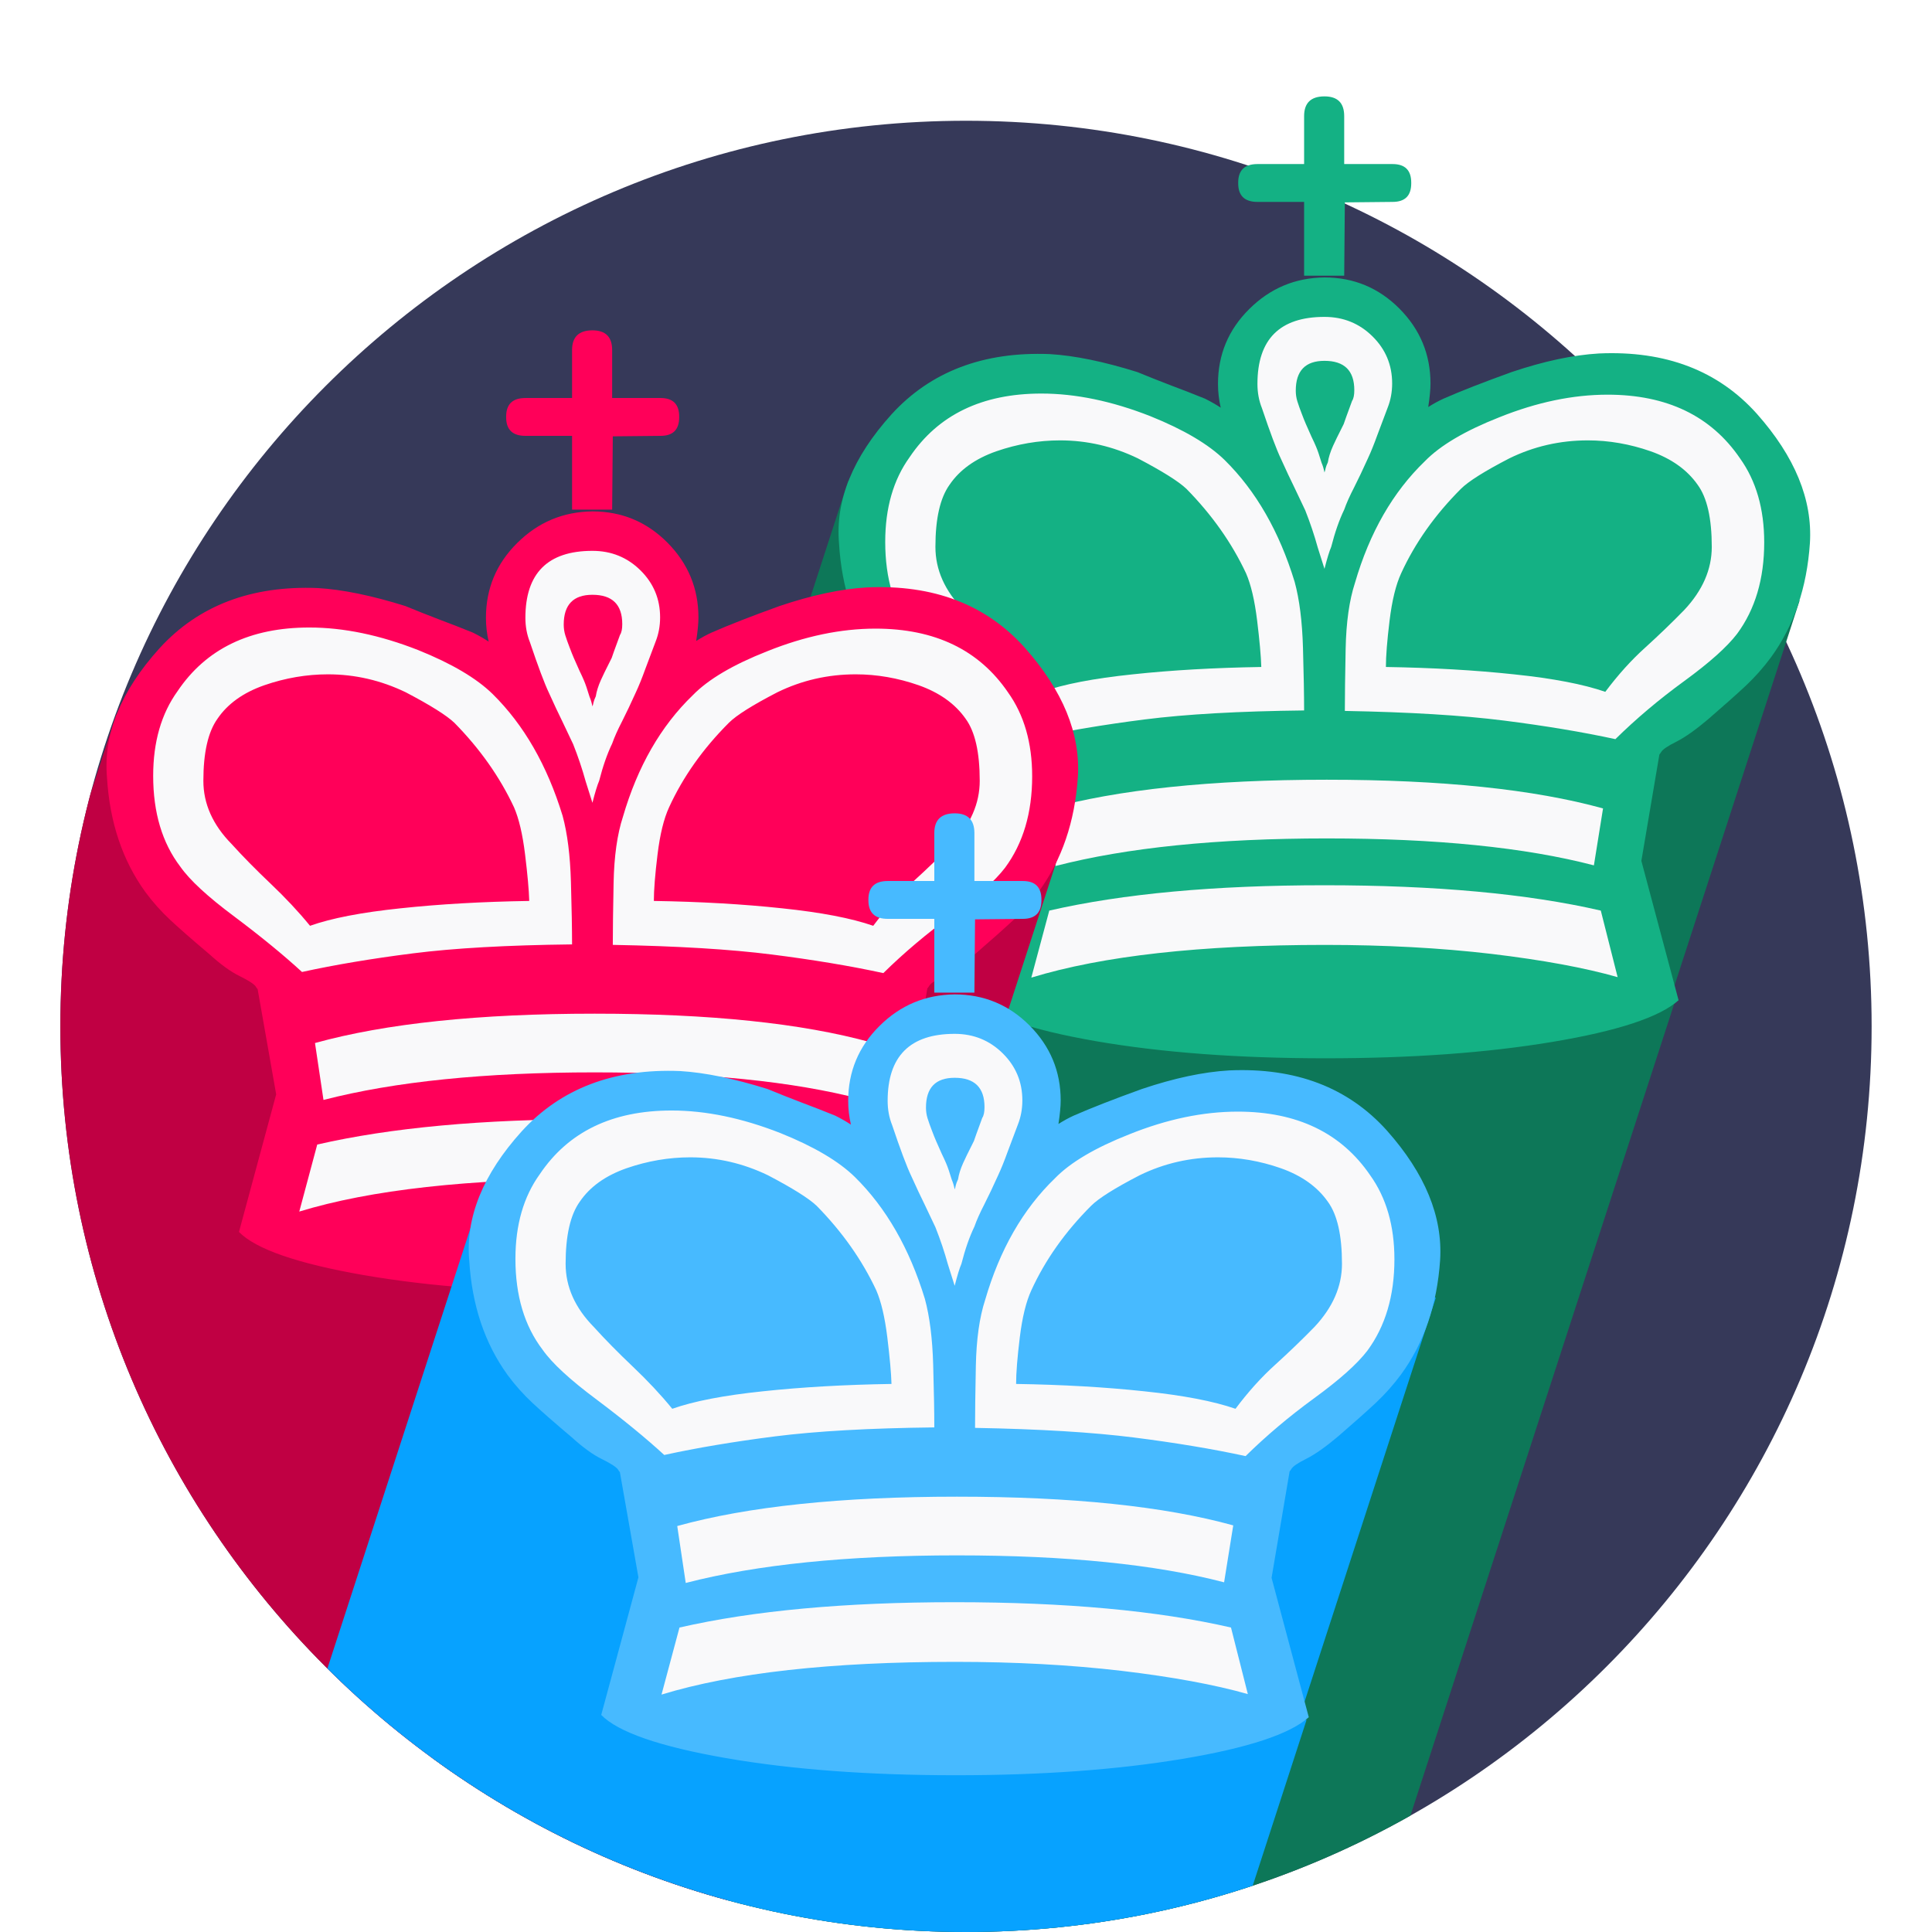
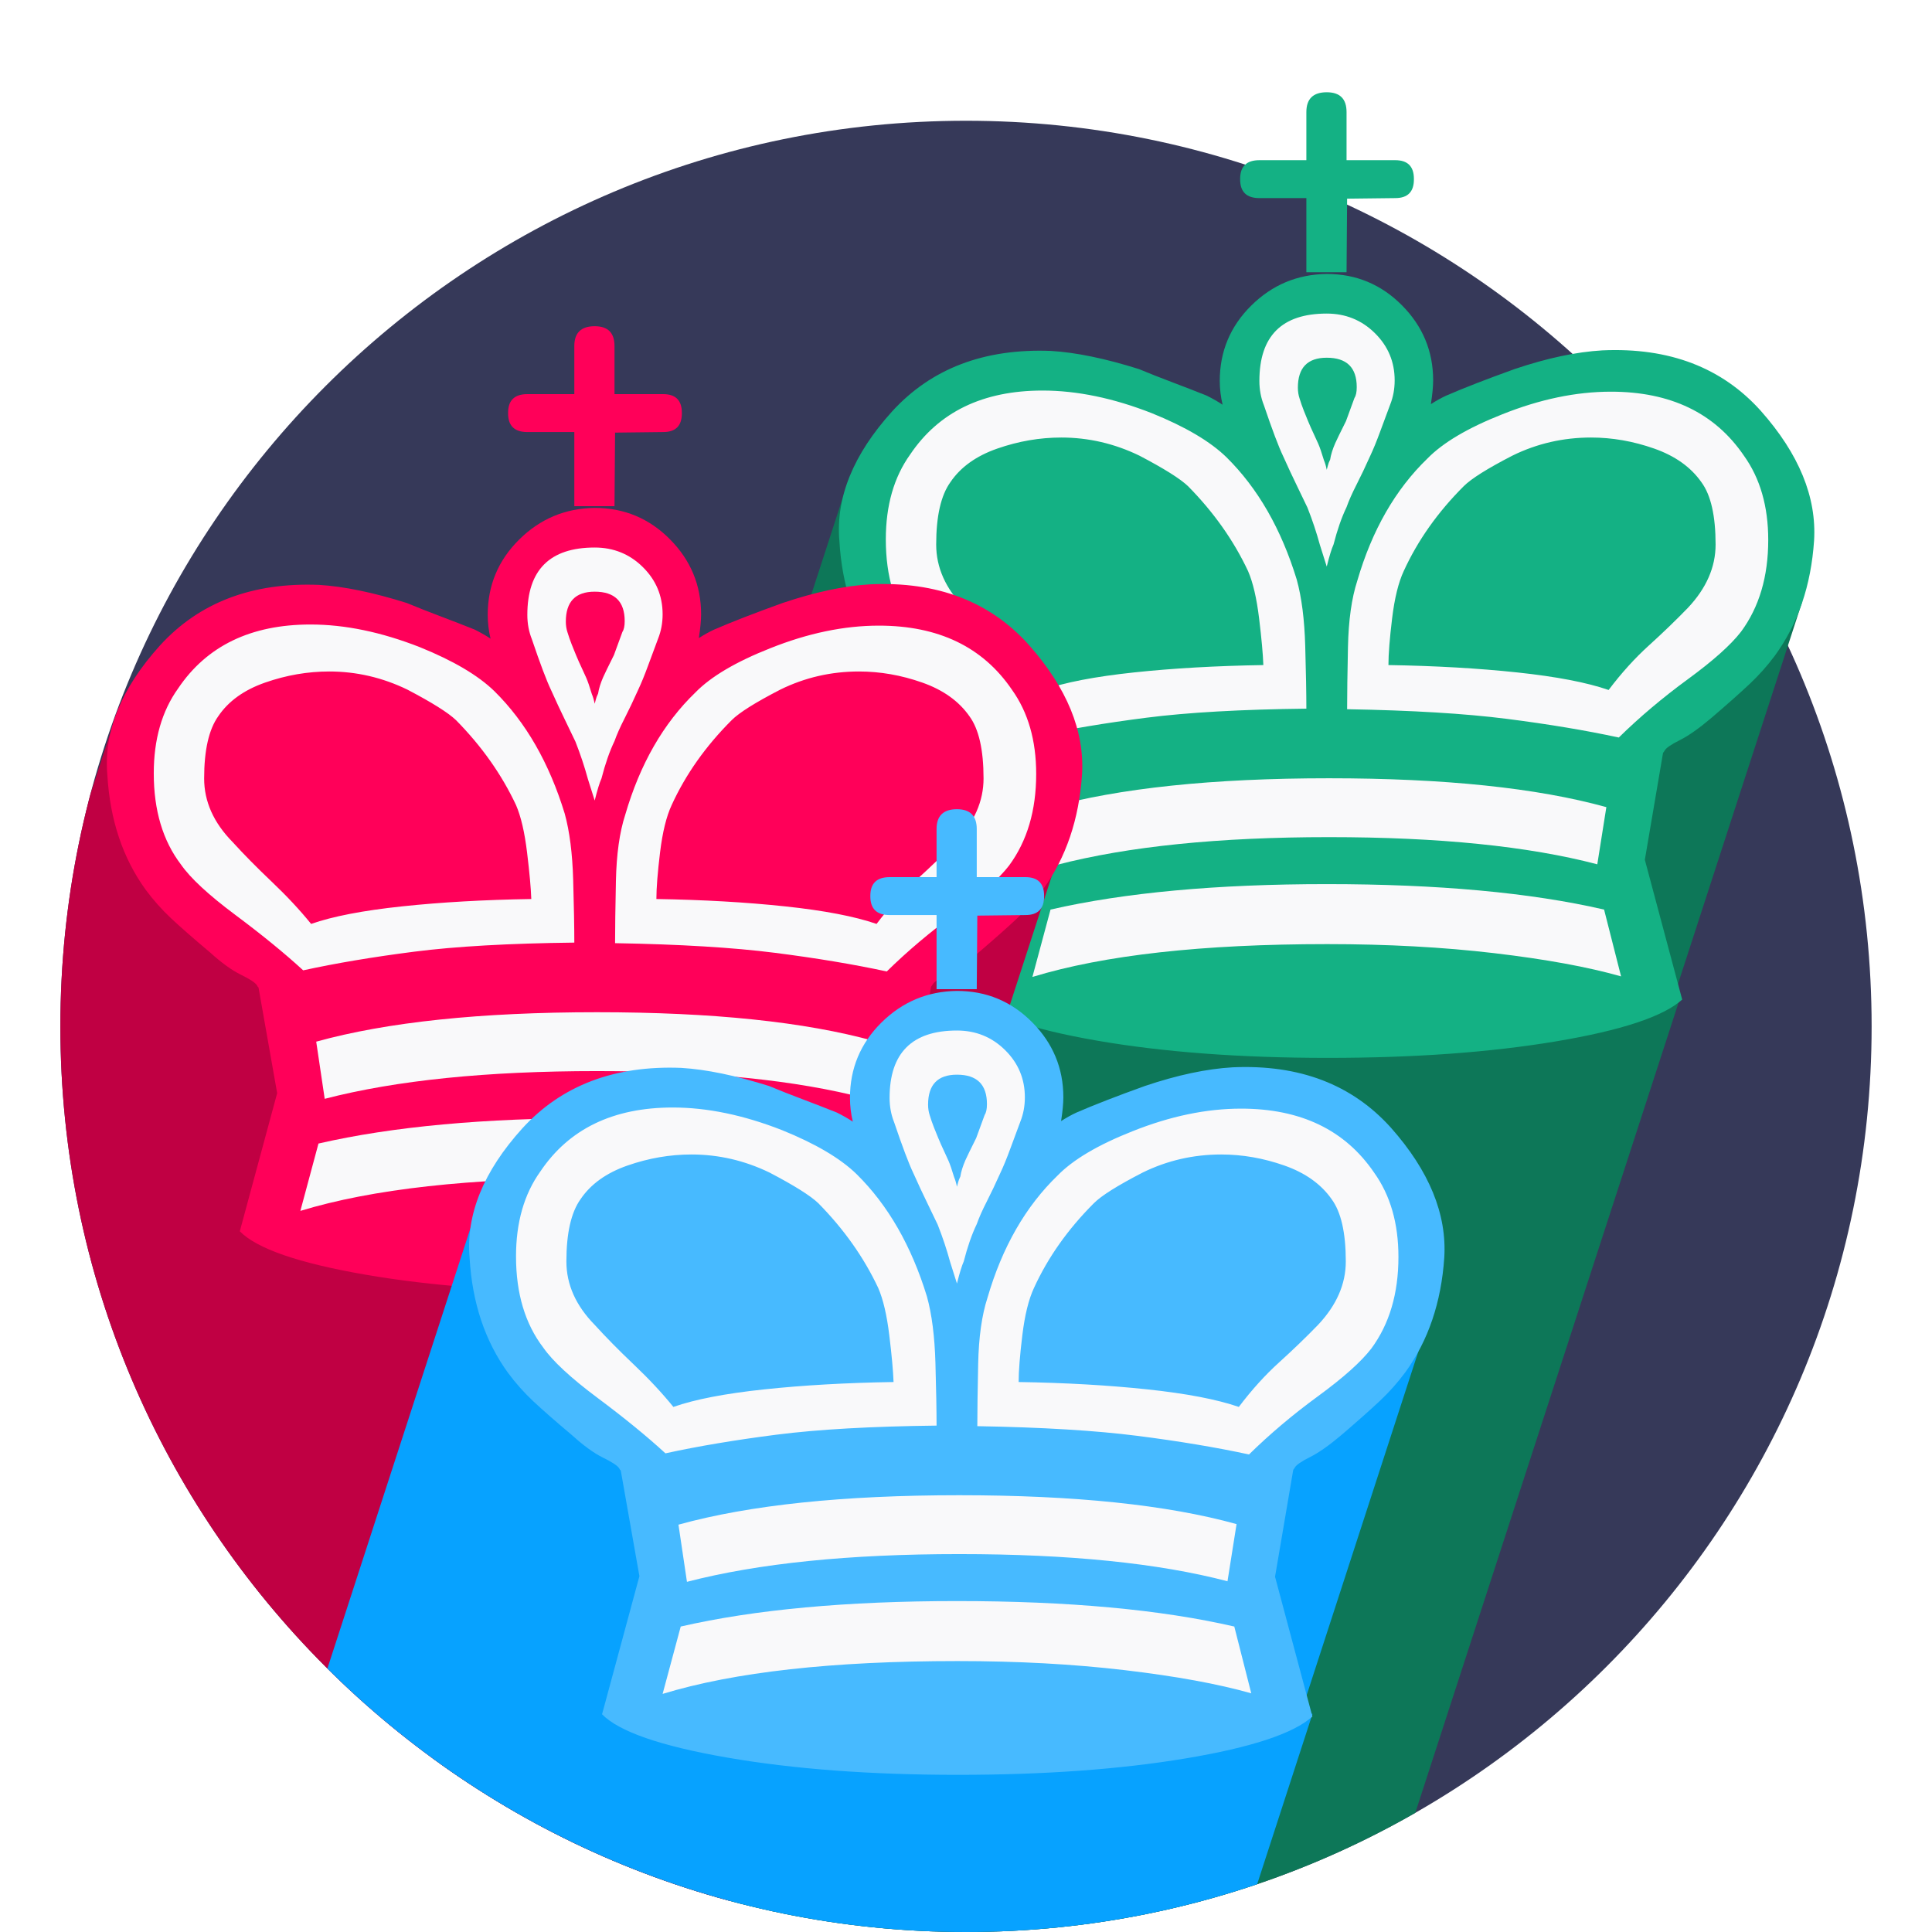
<svg xmlns="http://www.w3.org/2000/svg" xmlns:xlink="http://www.w3.org/1999/xlink" height="512" width="512">
  <defs>
    <g id="d">
-       <path d="M13.96-9.77l2.32-8.58-1.16-6.58q-.04 0-.11-.14-.17-.24-1-.65-.83-.4-1.92-1.39-1.54-1.3-2.4-2.1-.87-.81-1.57-1.76-2.14-2.96-2.39-7.14-.35-4.04 3.27-8.05 3.66-4.01 9.88-3.76 2.32.14 5.45 1.12 1.02.42 2.09.83 1.07.4 2.13.83.56.28.98.56-.17-.74-.17-1.48 0-2.74 1.95-4.67 1.95-1.94 4.69-1.97 2.74 0 4.68 1.95 1.93 1.95 1.93 4.66 0 .56-.14 1.47.49-.31.95-.52 1.62-.71 4.25-1.66 3.03-1.02 5.45-1.16 6.22-.28 9.84 3.76 3.56 4.01 3.31 8.06-.28 4.18-2.43 7.13-.7.95-1.58 1.78-.88.82-2.35 2.09-1.16.98-1.97 1.39-.81.4-.95.65-.04.07-.07.1-.04.04-.04.07l-1.12 6.61 2.32 8.69q-1.76 1.58-7.88 2.6-6.11 1.02-14.13 1.02-8.16 0-14.34-1.07-6.19-1.08-7.77-2.69zm23.31-49.61l-.04 4.57h-2.5v-4.6h-2.91q-1.2 0-1.2-1.16v-.04q0-1.16 1.2-1.16h2.91v-2.99q0-1.23 1.27-1.23 1.23 0 1.23 1.23v2.99h3.02q1.16 0 1.16 1.16v.04q0 1.16-1.16 1.16l-2.98.03z" transform="scale(4.25)" />
-       <path d="M52.8-18.04l.57-3.55q-6.47-1.79-17.23-1.79-10.83 0-17.44 1.83l.53 3.55q6.65-1.72 16.91-1.72 10.23 0 16.66 1.68zm1.48 6.97l-1.05-4.15Q46.37-16.8 36-16.8q-10.27 0-17.16 1.58l-1.12 4.18q6.68-2.04 18.32-2.04 5.59 0 10.37.56 4.78.57 7.87 1.45zM39.83-30.41q0-1.02.23-2.9t.72-2.94q1.3-2.84 3.73-5.27.7-.7 3.02-1.9 2.29-1.12 4.89-1.12 1.97 0 3.92.68 1.95.69 2.93 2.09.88 1.2.88 3.87 0 2.11-1.72 3.94Q57.3-32.8 56-31.62q-1.3 1.17-2.49 2.76-2.04-.71-5.68-1.09-3.64-.39-8-.46zm-2.56 2.74q6.04.11 9.91.6t6.96 1.16q1.93-1.9 4.29-3.62 2.36-1.72 3.3-2.95 1.69-2.29 1.69-5.7 0-3.13-1.51-5.24-2.71-3.97-8.26-3.97-3.24 0-6.75 1.41-3.2 1.26-4.64 2.74-2.99 2.88-4.36 7.59-.53 1.62-.58 4.11-.05 2.5-.05 3.87zm-2.54-.03q0-1.41-.07-3.89-.07-2.48-.52-4.13-1.44-4.71-4.36-7.59-1.51-1.48-4.64-2.74-3.59-1.41-6.79-1.41-5.55 0-8.22 3.97-1.52 2.11-1.52 5.28 0 3.44 1.69 5.66.88 1.26 3.38 3.12 2.49 1.87 4.21 3.45 3.06-.67 6.91-1.16 3.85-.49 9.93-.56zm-2.67-2.71q-4.39.07-8.03.46-3.64.38-5.64 1.09-1.06-1.3-2.45-2.62-1.39-1.32-2.44-2.48-1.76-1.79-1.76-3.94 0-2.64.88-3.87.95-1.4 2.92-2.09 1.97-.68 3.97-.68 2.53 0 4.85 1.12 2.29 1.2 3.03 1.9 2.39 2.43 3.72 5.27.46 1.06.69 2.94.23 1.88.26 2.9zM36-36.53q.25-.98.42-1.37.35-1.37.81-2.32.21-.6.62-1.39.4-.79.86-1.81.28-.6.59-1.46.32-.86.64-1.7.28-.71.28-1.51 0-1.73-1.23-2.94T36-52.24q-4.18 0-4.18 4.18 0 .81.28 1.51.77 2.29 1.19 3.17.46 1.02.85 1.81.38.79.66 1.39.46 1.16.78 2.32.07.21.42 1.33zm0-6.01q-.07-.35-.18-.6-.21-.7-.35-1.02-.1-.24-.28-.61-.17-.37-.35-.79-.11-.25-.26-.65-.16-.41-.27-.76-.1-.32-.1-.67 0-1.86 1.79-1.86 1.86 0 1.86 1.83 0 .46-.14.67-.49 1.33-.52 1.44-.53 1.05-.67 1.37-.25.56-.32 1.02-.1.21-.14.37-.03.16-.07.26z" fill="#f9f9fa" transform="scale(4.25)" />
+       <path d="M397 278l66 244-33 187q-1 0-3 4-5 7-28.5 18.5T344 771q-44 37-68.5 60T231 881q-61 84-68 203-10 115 93 229 104 114 281 107 66-4 155-32 29-12 59.5-23.5T812 1341q16-8 28-16-5 21-5 42 0 78 55.5 133t133.5 56q78 0 133-55.5t55-132.5q0-16-4-42 14 9 27 15 46 20 121 47 86 29 155 33 177 8 280-107 101-114 94-229-8-119-69-203-20-27-45-50.5t-67-59.5q-33-28-56-39.5t-27-18.5q-1-2-2-3t-1-2l-32-188 66-247q-50-45-224-74t-402-29q-232 0-408 30.5T397 278zm663 1411l-1-130h-71v131h-83q-34 0-34 33v1q0 33 34 33h83v85q0 35 36 35 35 0 35-35v-85h86q33 0 33-33v-1q0-33-33-33l-85-1z" transform="scale(.15 -.15)" />
+       <path d="M1502 513l16 101q-184 51-490 51-308 0-496-52l15-101q189 49 481 49 291 0 474-48zm42-198l-30 118q-195 45-490 45-292 0-488-45l-32-119q190 58 521 58 159 0 295-16t224-41zm-411 550q0 29 6.5 82.5t20.5 83.5q37 81 106 150 20 20 86 54 65 32 139 32 56 0 111.5-19.5t83.5-59.5q25-34 25-110 0-60-49-112-32-33-69-66.5t-71-78.5q-58 20-161.5 31T1133 865zm-73-78q172-3 282-17t198-33q55 54 122 103t94 84q48 65 48 162 0 89-43 149-77 113-235 113-92 0-192-40-91-36-132-78-85-82-124-216-15-46-16.5-117t-1.5-110zm-72 1q0 40-2 110.5T971 1016q-41 134-124 216-43 42-132 78-102 40-193 40-158 0-234-113-43-60-43-150 0-98 48-161 25-36 96-89t120-98q87 19 196.5 33T988 788zm36 251q7 28 12 39 10 39 23 66 6 17 17.5 39.5t24.5 51.5q8 17 17 41.5t18 48.5q8 20 8 43 0 49-35 83.5t-85 34.5q-119 0-119-119 0-23 8-43 22-65 34-90 13-29 24-51.5t19-39.5q13-33 22-66 2-6 12-38zM912 865q-125-2-228.5-13T523 821q-30 37-69.5 74.5T384 966q-50 51-50 112 0 75 25 110 27 40 83 59.5t113 19.5q72 0 138-32 65-34 86-54 68-69 106-150 13-30 19.5-83.5T912 865zm112 345q-2 10-5 17-6 20-10 29-3 7-8 17.5t-10 22.5q-3 7-7.5 18.5T976 1336q-3 9-3 19 0 53 51 53 53 0 53-52 0-13-4-19-14-38-15-41-15-30-19-39-7-16-9-29-3-6-4-10.5t-2-7.5z" fill="#f9f9fa" transform="scale(.15 -.15)" />
    </g>
    <clipPath id="b">
      <circle r="240" cy="272" cx="256" />
    </clipPath>
    <clipPath id="a">
      <path transform="rotate(18)" d="M240 16h200v512H240z" />
-       <path transform="rotate(18)" d="M291 80h200v512H291z" />
+       <path transform="rotate(18)" d="M292 78h200v512H292z" />
      <path transform="rotate(18)" d="M361-37h128V91H361z" />
    </clipPath>
    <path id="c" clip-path="url(#a)" d="M0 0h512v512H0z" />
  </defs>
  <rect width="100%" height="100%" fill="#363959" clip-path="url(#b)" />
  <g fill="#0d7758">
    <g clip-path="url(#b)">
      <use href="#c" xlink:href="#c" x="1.5" y="38" />
    </g>
-     <path d="M355.172 119.608l121.736 39.555-39.555 121.735-121.735-39.554z" />
+     <path d="M355.886 119.84l121.735 39.554-39.554 121.736-121.736-39.555z" />
  </g>
  <use href="#d" xlink:href="#d" x="198" y="306" fill="#14b184" />
  <g fill="#c00043" clip-path="url(#b)">
    <use href="#c" xlink:href="#c" x="-192.5" y="100" />
  </g>
  <use href="#d" xlink:href="#d" x="4" y="368" fill="#ff0059" />
  <g fill="#07a2ff" clip-path="url(#b)">
    <use href="#c" xlink:href="#c" x="-96" y="228" />
  </g>
  <use href="#d" xlink:href="#d" x="100" y="496" fill="#47baff" />
</svg>
